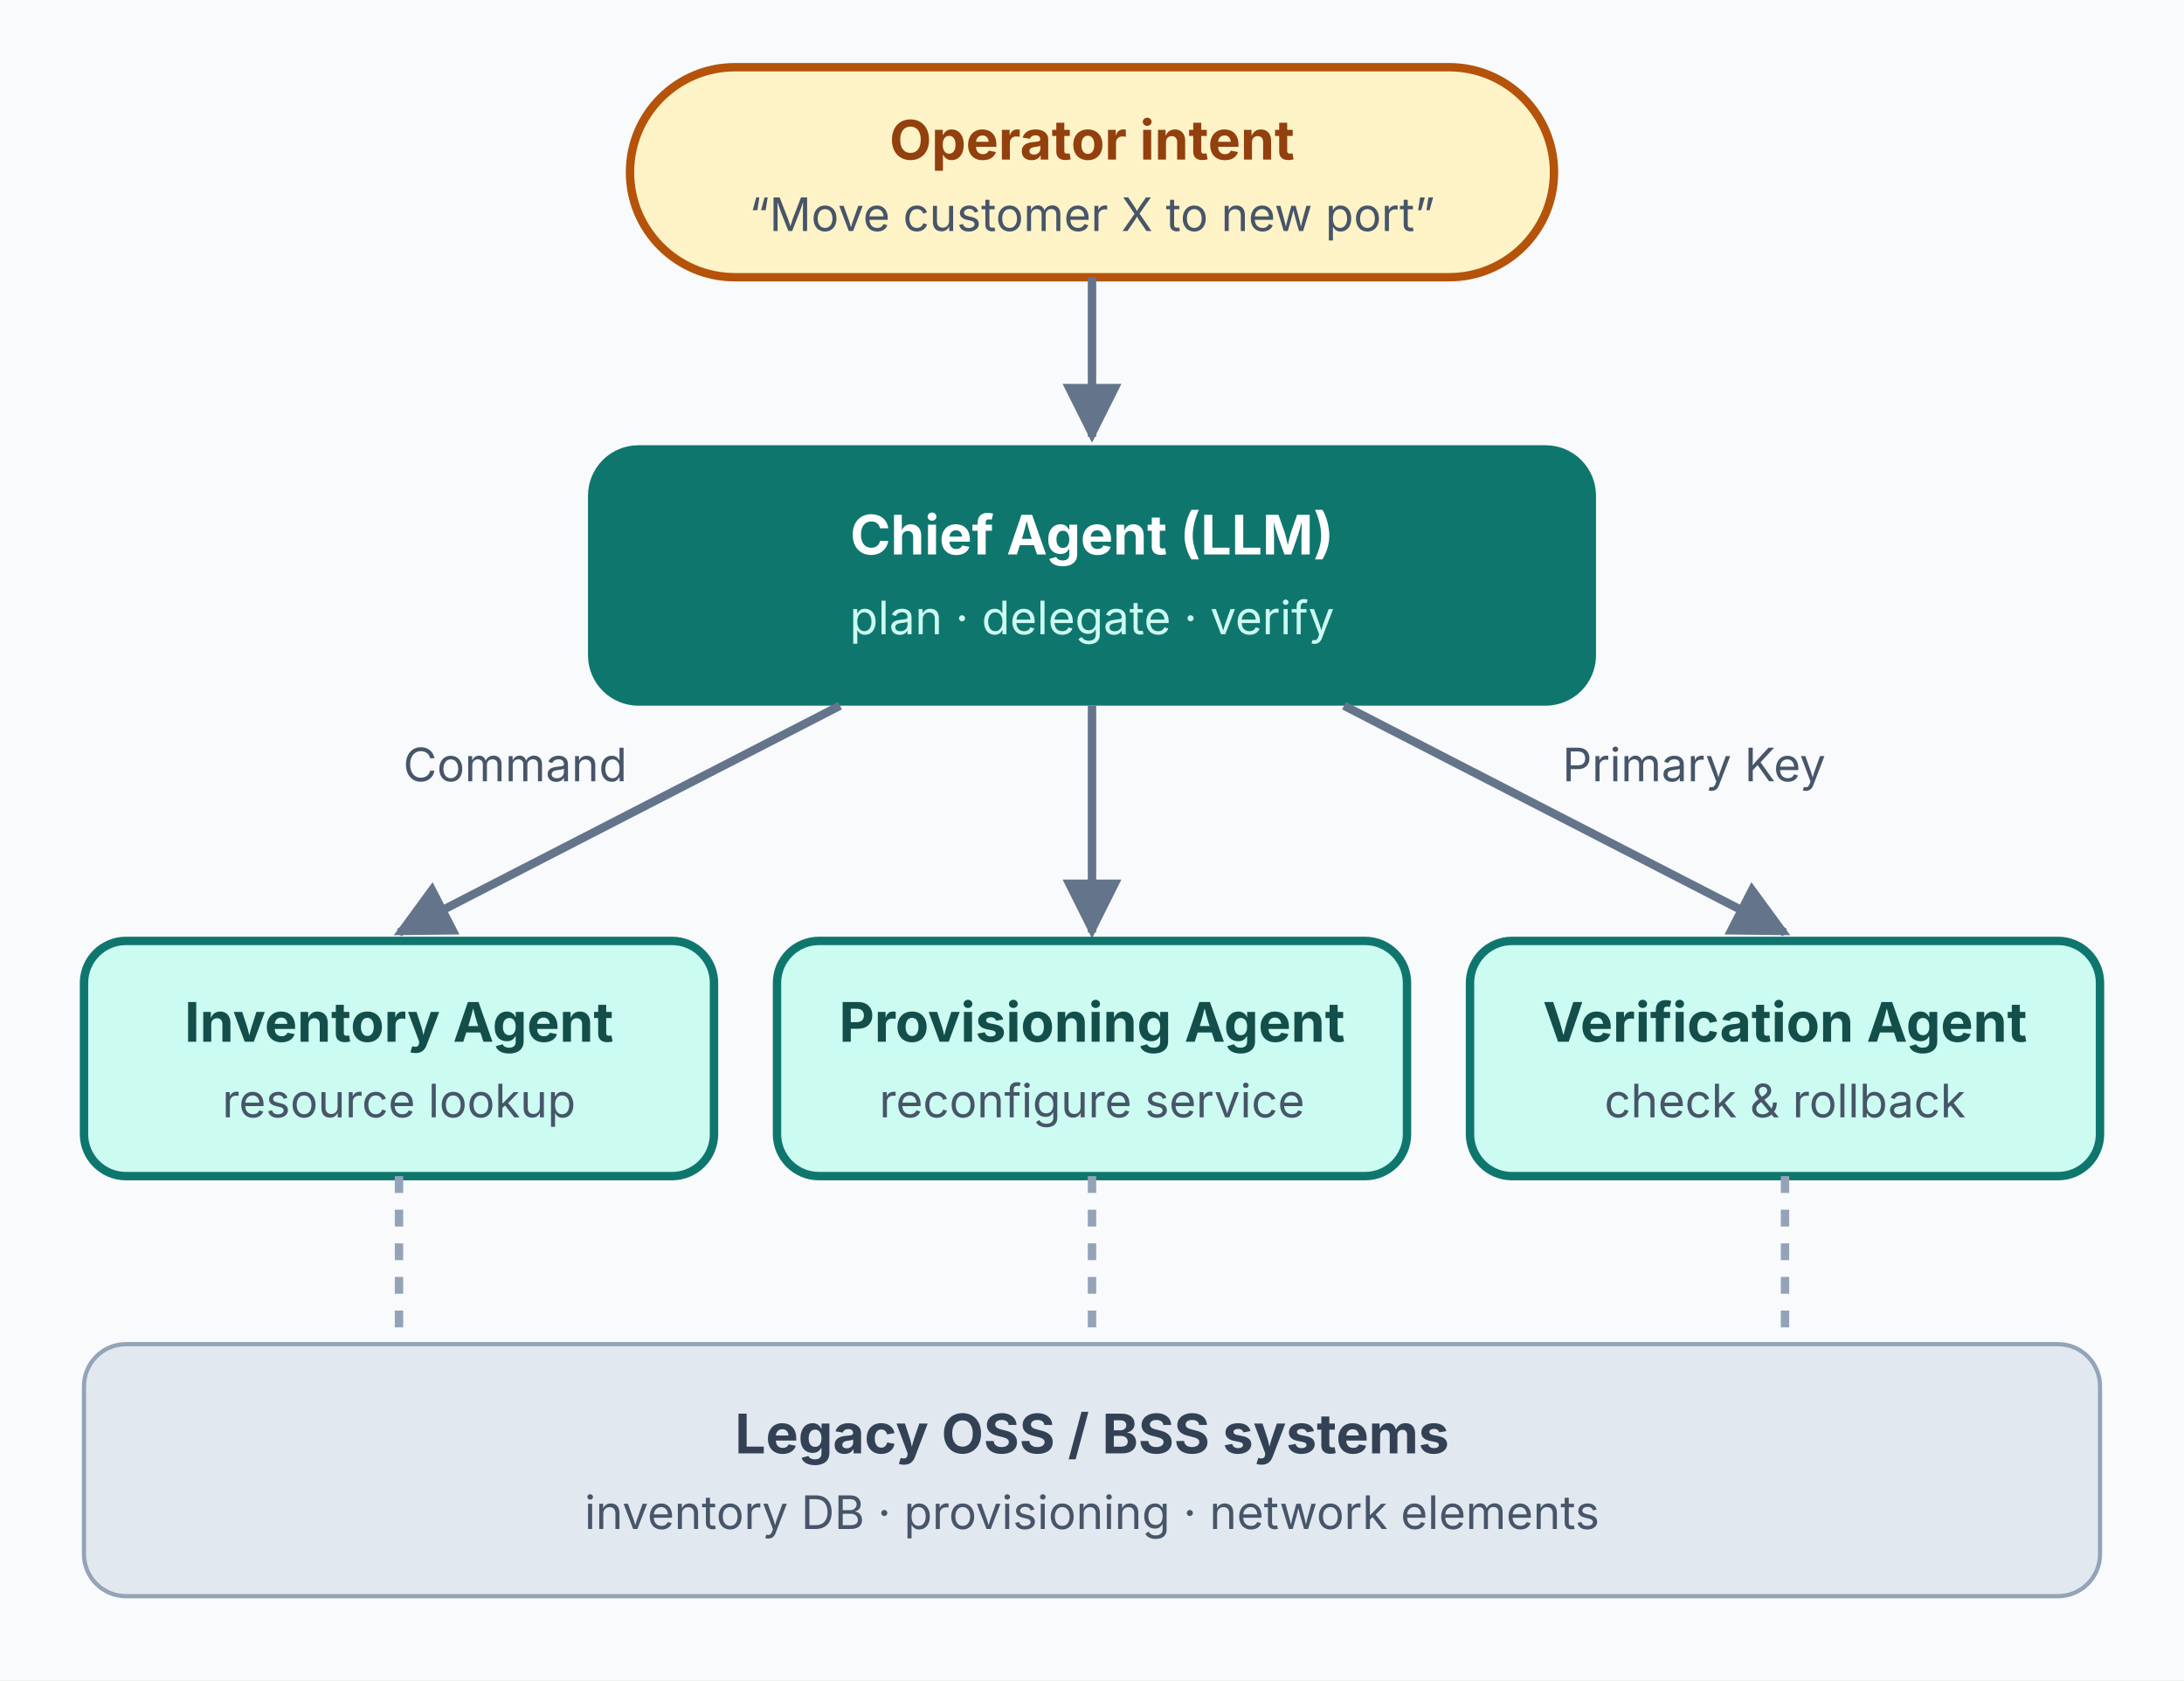
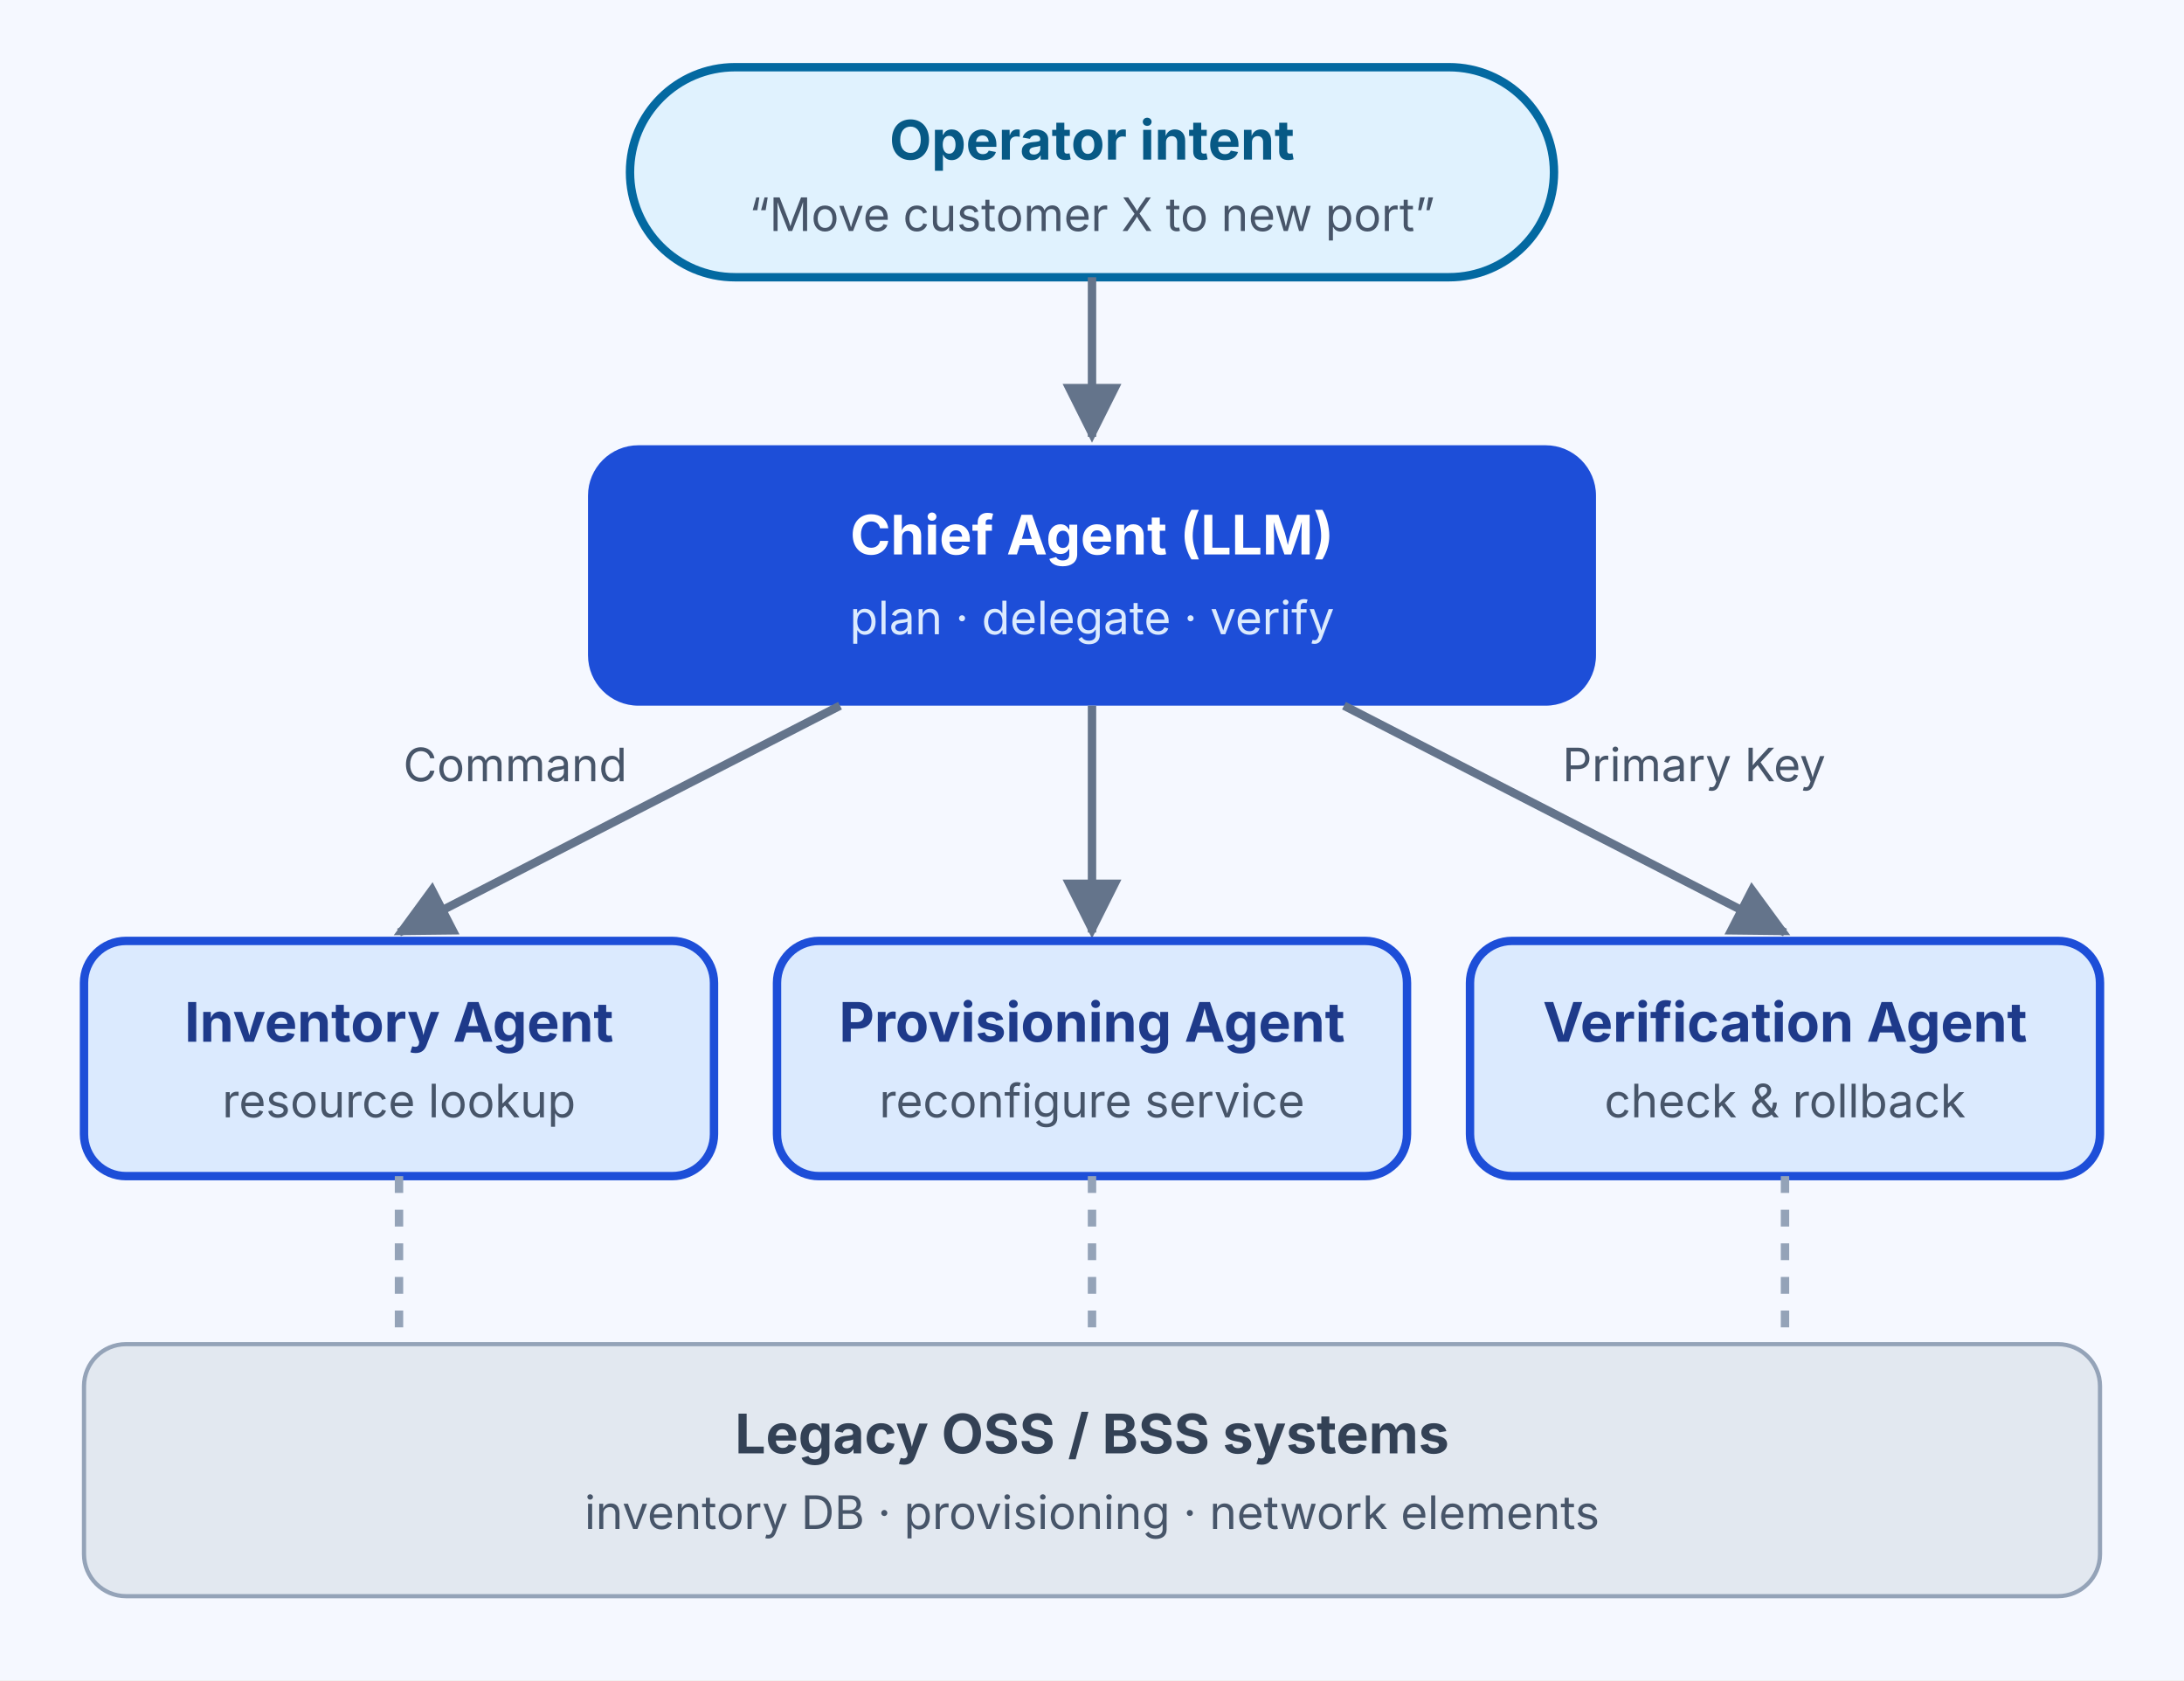
<svg xmlns="http://www.w3.org/2000/svg" viewBox="0 0 520 400" role="img" aria-labelledby="t d">
  <defs>
    <marker id="a" viewBox="0 0 10 10" refX="9" refY="5" markerWidth="7" markerHeight="7" orient="auto-start-reverse">
      <path d="M0 0L10 5L0 10z" fill="#64748b" />
    </marker>
    <style>
      text{font-family:Inter,Arial,sans-serif}
      .box{rx:10}
      .l{font-size:13px;font-weight:700}
      .s{font-size:11px;fill:#475569}
    </style>
  </defs>
-   <rect width="520" height="400" fill="#f8fafc" />
-   <rect x="150" y="16" width="220" height="50" rx="25" fill="#fef3c7" stroke="#b45309" stroke-width="2" />
-   <text x="260" y="38" text-anchor="middle" class="l" fill="#92400e">Operator intent</text>
+   <rect width="520" height="400" fill="#f5f8ff" />
+   <rect x="150" y="16" width="220" height="50" rx="25" fill="#e0f2fe" stroke="#0369a1" stroke-width="2" />
+   <text x="260" y="38" text-anchor="middle" class="l" fill="#075985">Operator intent</text>
  <text x="260" y="55" text-anchor="middle" class="s">“Move customer X to new port”</text>
  <line x1="260" y1="66" x2="260" y2="104" stroke="#64748b" stroke-width="2" marker-end="url(#a)" />
-   <rect x="140" y="106" width="240" height="62" rx="12" fill="#0f766e" />
+   <rect x="140" y="106" width="240" height="62" rx="12" fill="#1d4ed8" />
  <text x="260" y="132" text-anchor="middle" class="l" fill="#fff" font-size="15">Chief Agent (LLM)</text>
-   <text x="260" y="151" text-anchor="middle" font-size="11" fill="#ccfbf1">plan · delegate · verify</text>
+   <text x="260" y="151" text-anchor="middle" font-size="11" fill="#dbeafe">plan · delegate · verify</text>
  <g stroke="#64748b" stroke-width="2" marker-end="url(#a)">
    <line x1="200" y1="168" x2="95" y2="222" />
    <line x1="260" y1="168" x2="260" y2="222" />
    <line x1="320" y1="168" x2="425" y2="222" />
  </g>
  <text x="96" y="186" class="s">Command</text>
  <text x="372" y="186" class="s">Primary Key</text>
  <g>
-     <rect x="20" y="224" width="150" height="56" rx="10" fill="#ccfbf1" stroke="#0f766e" stroke-width="2" />
-     <text x="95" y="248" text-anchor="middle" class="l" fill="#134e4a">Inventory Agent</text>
+     <rect x="20" y="224" width="150" height="56" rx="10" fill="#dbeafe" stroke="#1d4ed8" stroke-width="2" />
+     <text x="95" y="248" text-anchor="middle" class="l" fill="#1e3a8a">Inventory Agent</text>
    <text x="95" y="266" text-anchor="middle" class="s">resource lookup</text>
-     <rect x="185" y="224" width="150" height="56" rx="10" fill="#ccfbf1" stroke="#0f766e" stroke-width="2" />
-     <text x="260" y="248" text-anchor="middle" class="l" fill="#134e4a">Provisioning Agent</text>
+     <rect x="185" y="224" width="150" height="56" rx="10" fill="#dbeafe" stroke="#1d4ed8" stroke-width="2" />
+     <text x="260" y="248" text-anchor="middle" class="l" fill="#1e3a8a">Provisioning Agent</text>
    <text x="260" y="266" text-anchor="middle" class="s">reconfigure service</text>
-     <rect x="350" y="224" width="150" height="56" rx="10" fill="#ccfbf1" stroke="#0f766e" stroke-width="2" />
-     <text x="425" y="248" text-anchor="middle" class="l" fill="#134e4a">Verification Agent</text>
+     <rect x="350" y="224" width="150" height="56" rx="10" fill="#dbeafe" stroke="#1d4ed8" stroke-width="2" />
+     <text x="425" y="248" text-anchor="middle" class="l" fill="#1e3a8a">Verification Agent</text>
    <text x="425" y="266" text-anchor="middle" class="s">check &amp; rollback</text>
  </g>
  <g stroke="#94a3b8" stroke-width="2" stroke-dasharray="4 4">
    <line x1="95" y1="280" x2="95" y2="318" />
    <line x1="260" y1="280" x2="260" y2="318" />
    <line x1="425" y1="280" x2="425" y2="318" />
  </g>
  <rect x="20" y="320" width="480" height="60" rx="10" fill="#e2e8f0" stroke="#94a3b8" />
  <text x="260" y="346" text-anchor="middle" class="l" fill="#334155">Legacy OSS / BSS systems</text>
  <text x="260" y="364" text-anchor="middle" class="s">inventory DB · provisioning · network elements</text>
</svg>
